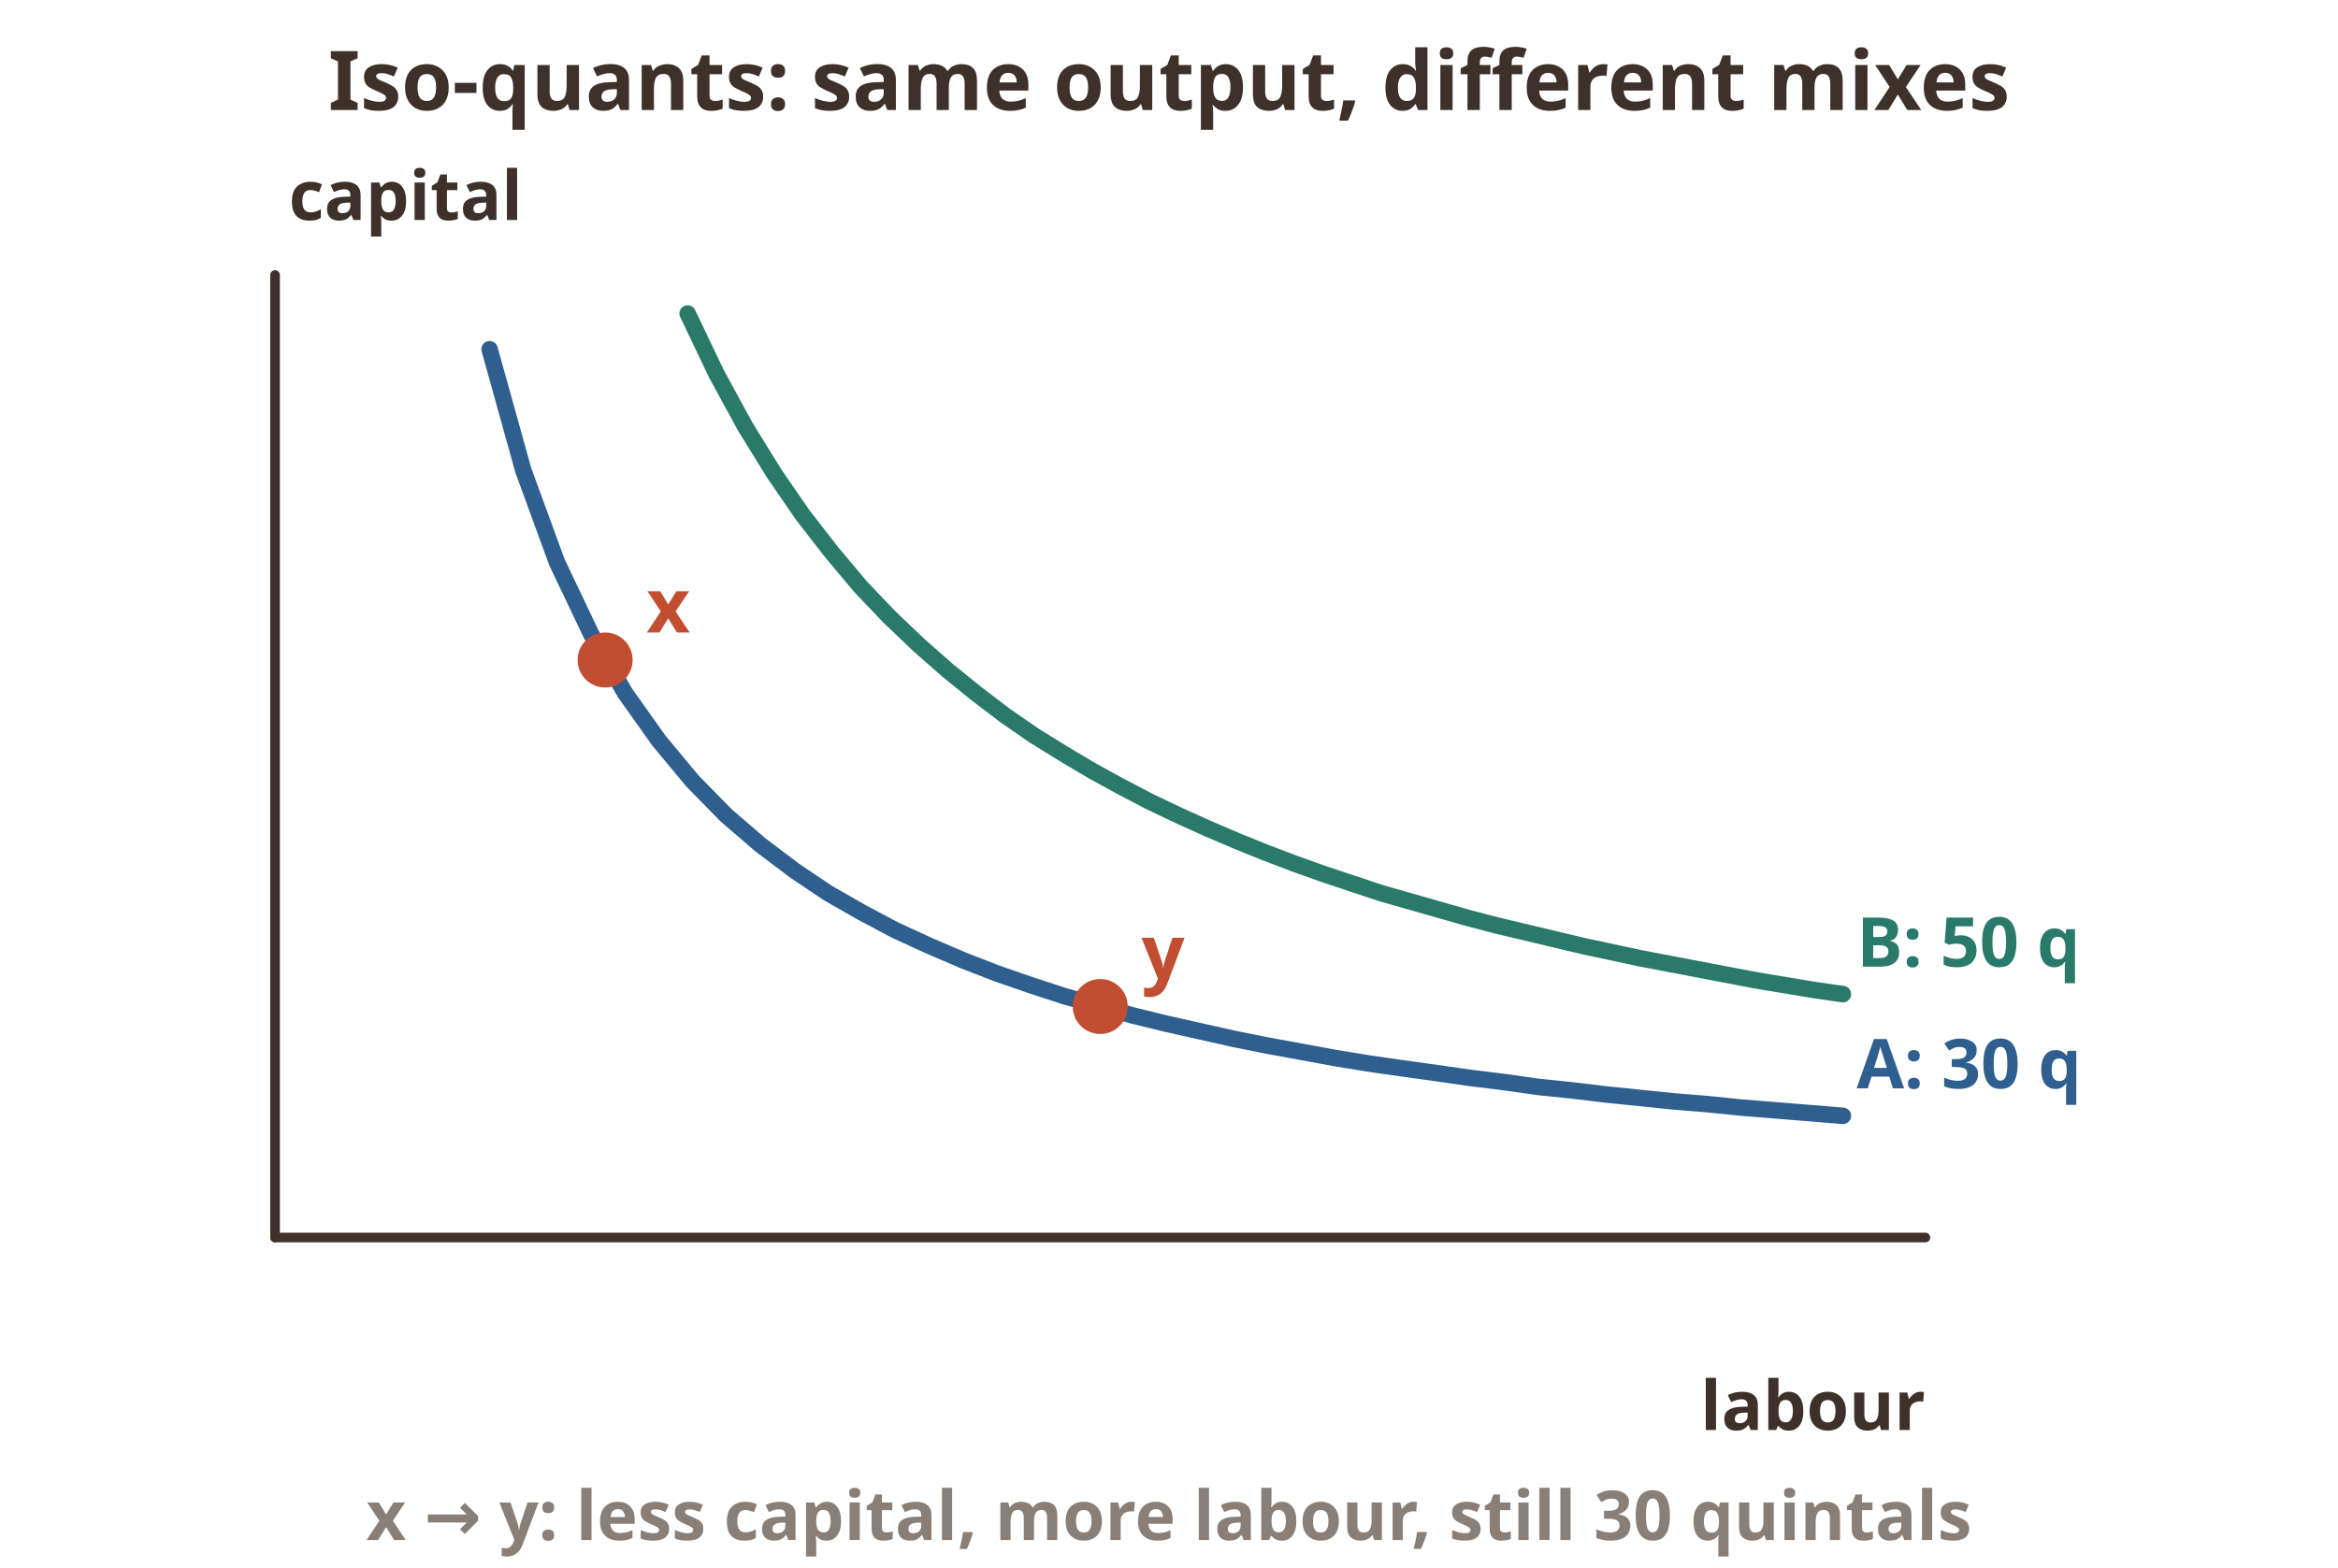
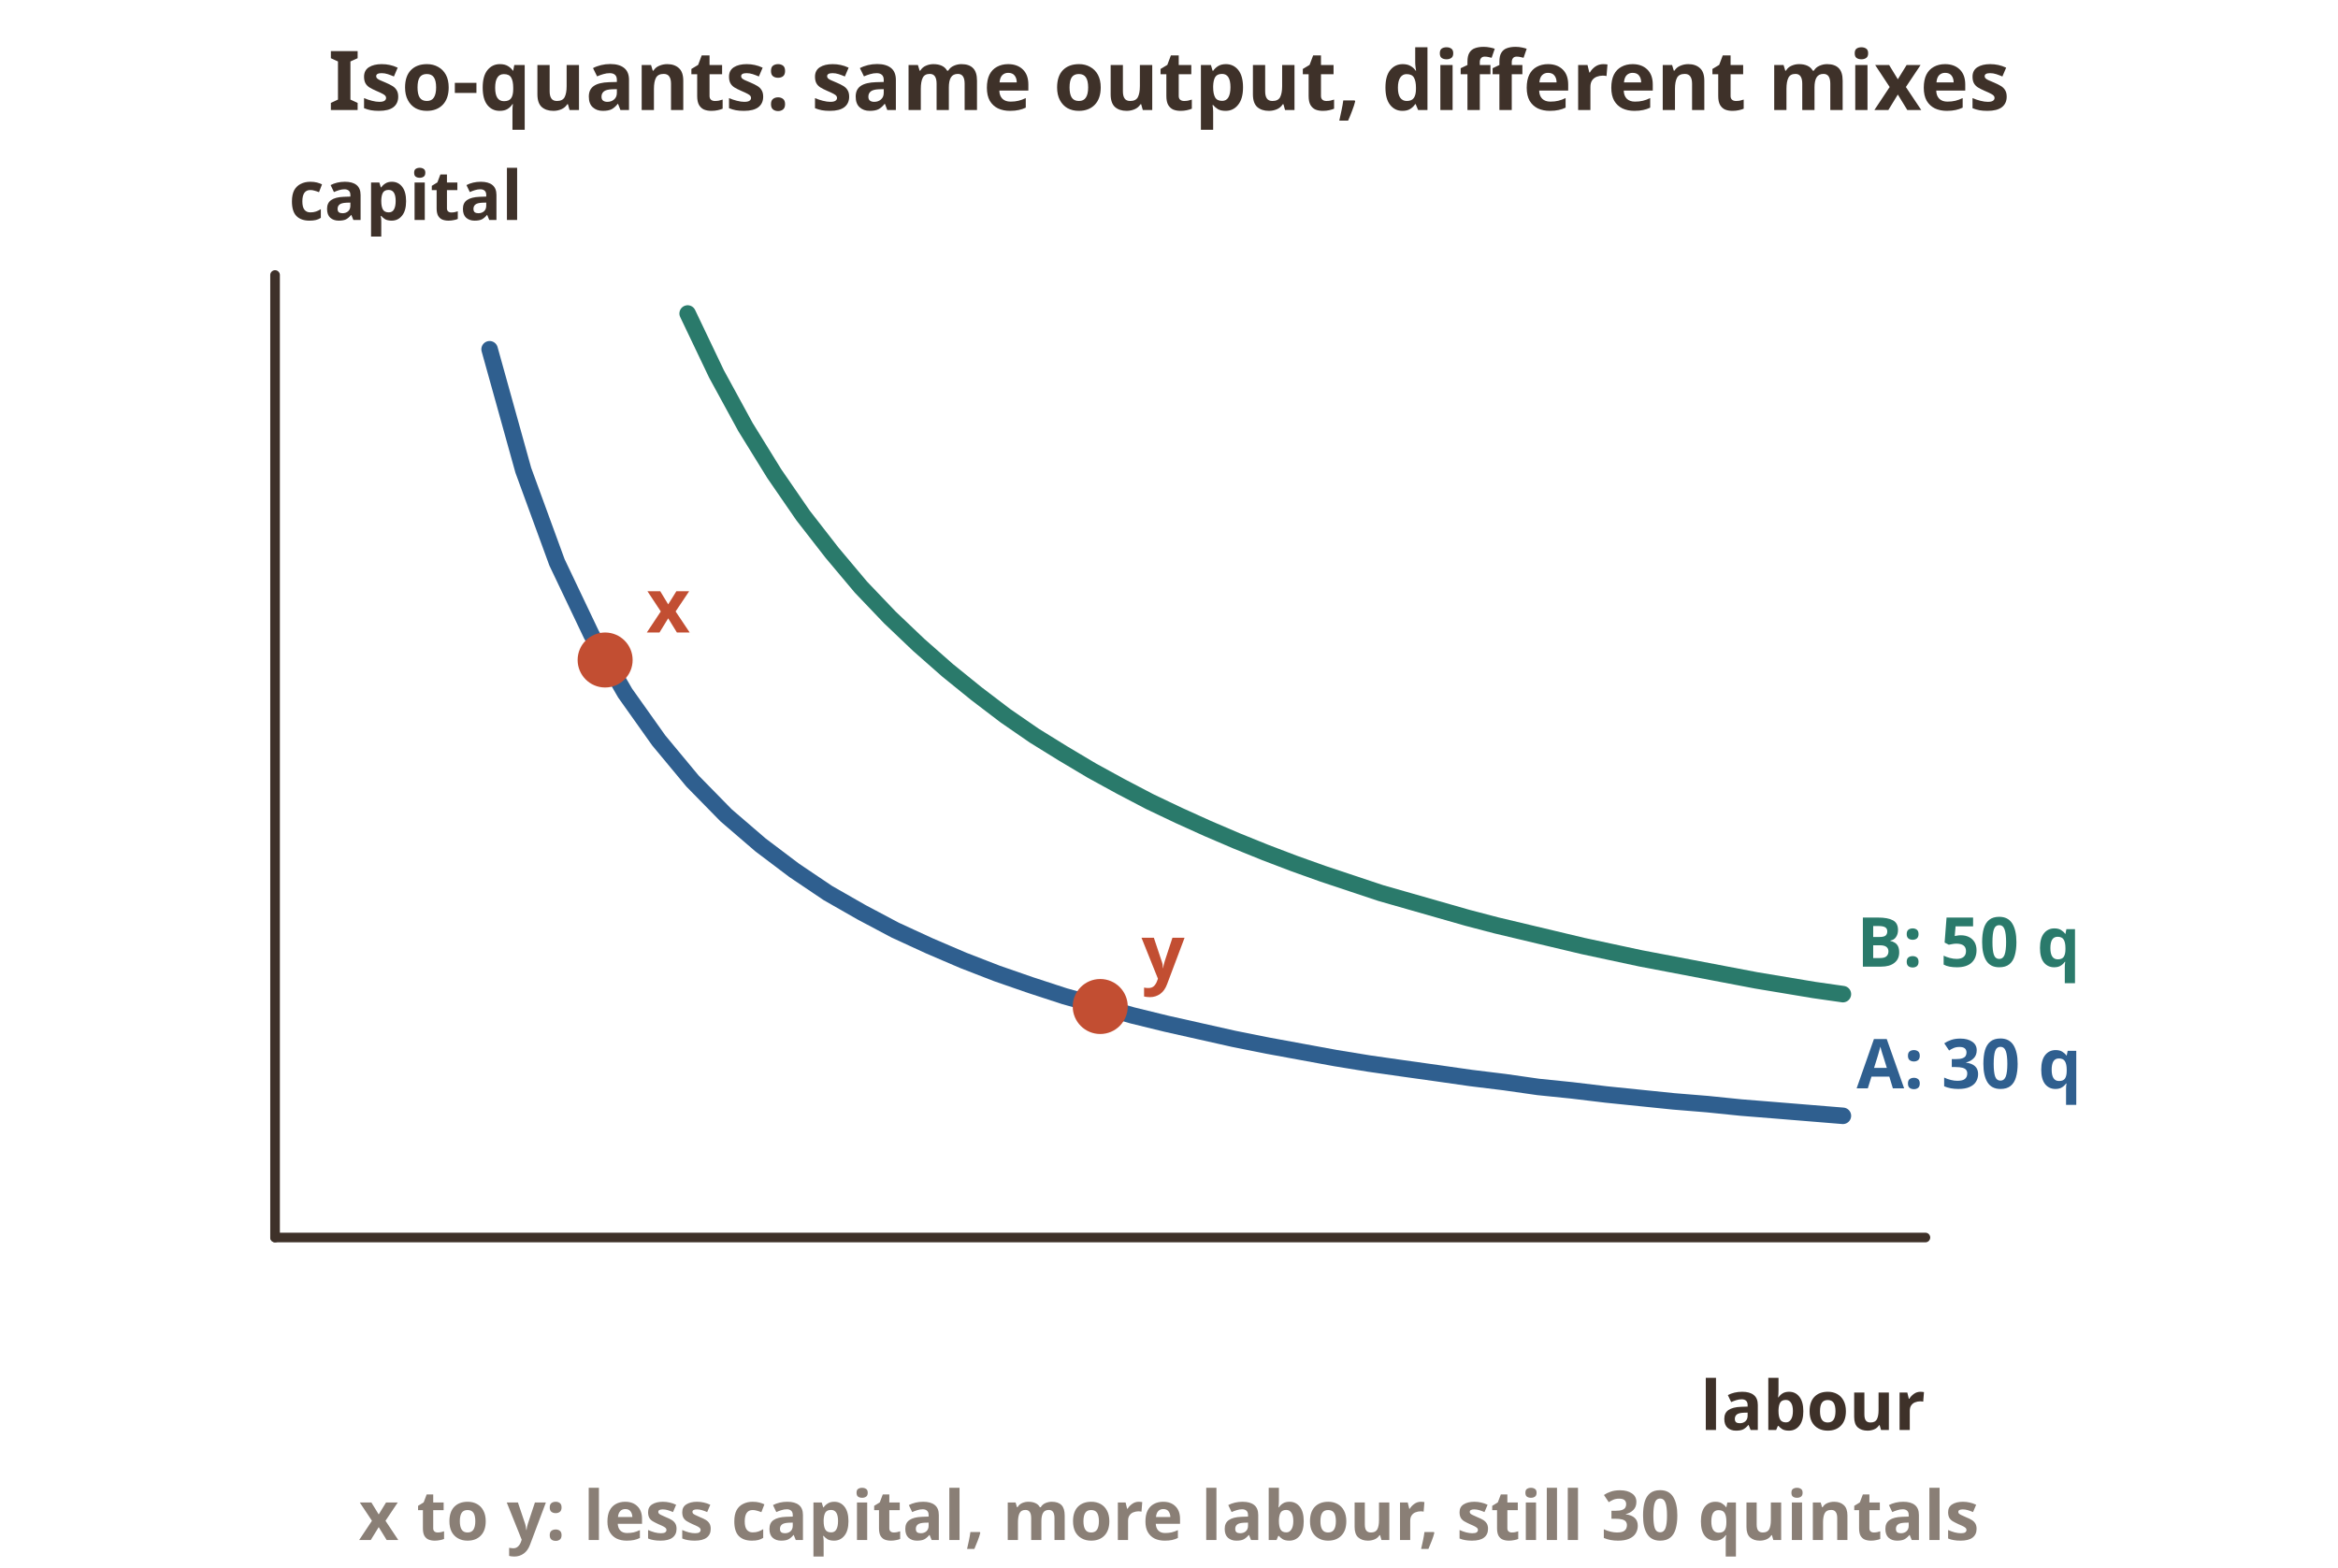
<svg xmlns="http://www.w3.org/2000/svg" viewBox="0 0 340 228" font-family="HighNunito">
  <text x="170" y="16" font-size="12" text-anchor="middle" fill="#3E3129" font-weight="800">Iso-quants: same output, different mixes</text>
  <line x1="40" y1="180" x2="280" y2="180" stroke="#3E3129" stroke-width="1.4" stroke-linecap="round" />
  <line x1="40" y1="180" x2="40" y2="40" stroke="#3E3129" stroke-width="1.4" stroke-linecap="round" />
  <text x="280" y="208" font-size="10" text-anchor="end" fill="#3E3129" font-weight="600">labour</text>
  <text x="42" y="32" font-size="10" fill="#3E3129" font-weight="600">capital</text>
  <path d="M71.2 50.8 L76.1 68.4 L81.0 81.8 L86.0 92.3 L90.9 100.8 L95.8 107.7 L100.7 113.6 L105.6 118.6 L110.6 122.9 L115.5 126.6 L120.4 129.9 L125.3 132.7 L130.2 135.3 L135.2 137.6 L140.1 139.7 L145.0 141.6 L149.9 143.3 L154.8 144.9 L159.8 146.3 L164.7 147.7 L169.6 148.9 L174.5 150.0 L179.4 151.1 L184.4 152.1 L189.3 153.0 L194.2 153.9 L199.1 154.7 L204.0 155.4 L209.0 156.1 L213.9 156.8 L218.8 157.4 L223.7 158.1 L228.6 158.6 L233.6 159.2 L238.5 159.7 L243.4 160.2 L248.3 160.6 L253.2 161.1 L258.2 161.5 L263.1 161.9 L268.0 162.3" fill="none" stroke="#2F5F8F" stroke-width="2.4" stroke-linejoin="round" stroke-linecap="round" />
  <path d="M100.0 45.6 L104.2 54.4 L108.4 62.1 L112.6 68.9 L116.8 75.0 L121.0 80.4 L125.2 85.4 L129.4 89.8 L133.6 93.8 L137.8 97.5 L142.0 100.9 L146.2 104.1 L150.4 107.0 L154.6 109.6 L158.8 112.1 L163.0 114.4 L167.2 116.6 L171.4 118.6 L175.6 120.5 L179.8 122.3 L184.0 124.0 L188.2 125.6 L192.4 127.1 L196.6 128.5 L200.8 129.9 L205.0 131.1 L209.2 132.3 L213.4 133.5 L217.6 134.6 L221.8 135.6 L226.0 136.6 L230.2 137.6 L234.4 138.5 L238.6 139.4 L242.8 140.2 L247.0 141.0 L251.2 141.8 L255.4 142.6 L259.6 143.3 L263.8 144.0 L268.0 144.6" fill="none" stroke="#2A7A6B" stroke-width="2.4" stroke-linejoin="round" stroke-linecap="round" />
  <text x="270" y="158.3" font-size="10" fill="#2F5F8F" font-weight="800">A: 30 q</text>
  <text x="270" y="140.6" font-size="10" fill="#2A7A6B" font-weight="800">B: 50 q</text>
  <circle cx="88" cy="96" r="4" fill="#C24E32" />
  <text x="94" y="92" font-size="11" fill="#C24E32" font-weight="800">x</text>
  <circle cx="160" cy="146.4" r="4" fill="#C24E32" />
  <text x="166" y="142.4" font-size="11" fill="#C24E32" font-weight="800">y</text>
-   <text x="170" y="224" font-size="10" text-anchor="middle" fill="#8A7F76" font-weight="600">x → y: less capital, more labour, still 30 quintals</text>
+   <text x="170" y="224" font-size="10" text-anchor="middle" fill="#8A7F76" font-weight="600">x to y: less capital, more labour, still 30 quintals</text>
</svg>
